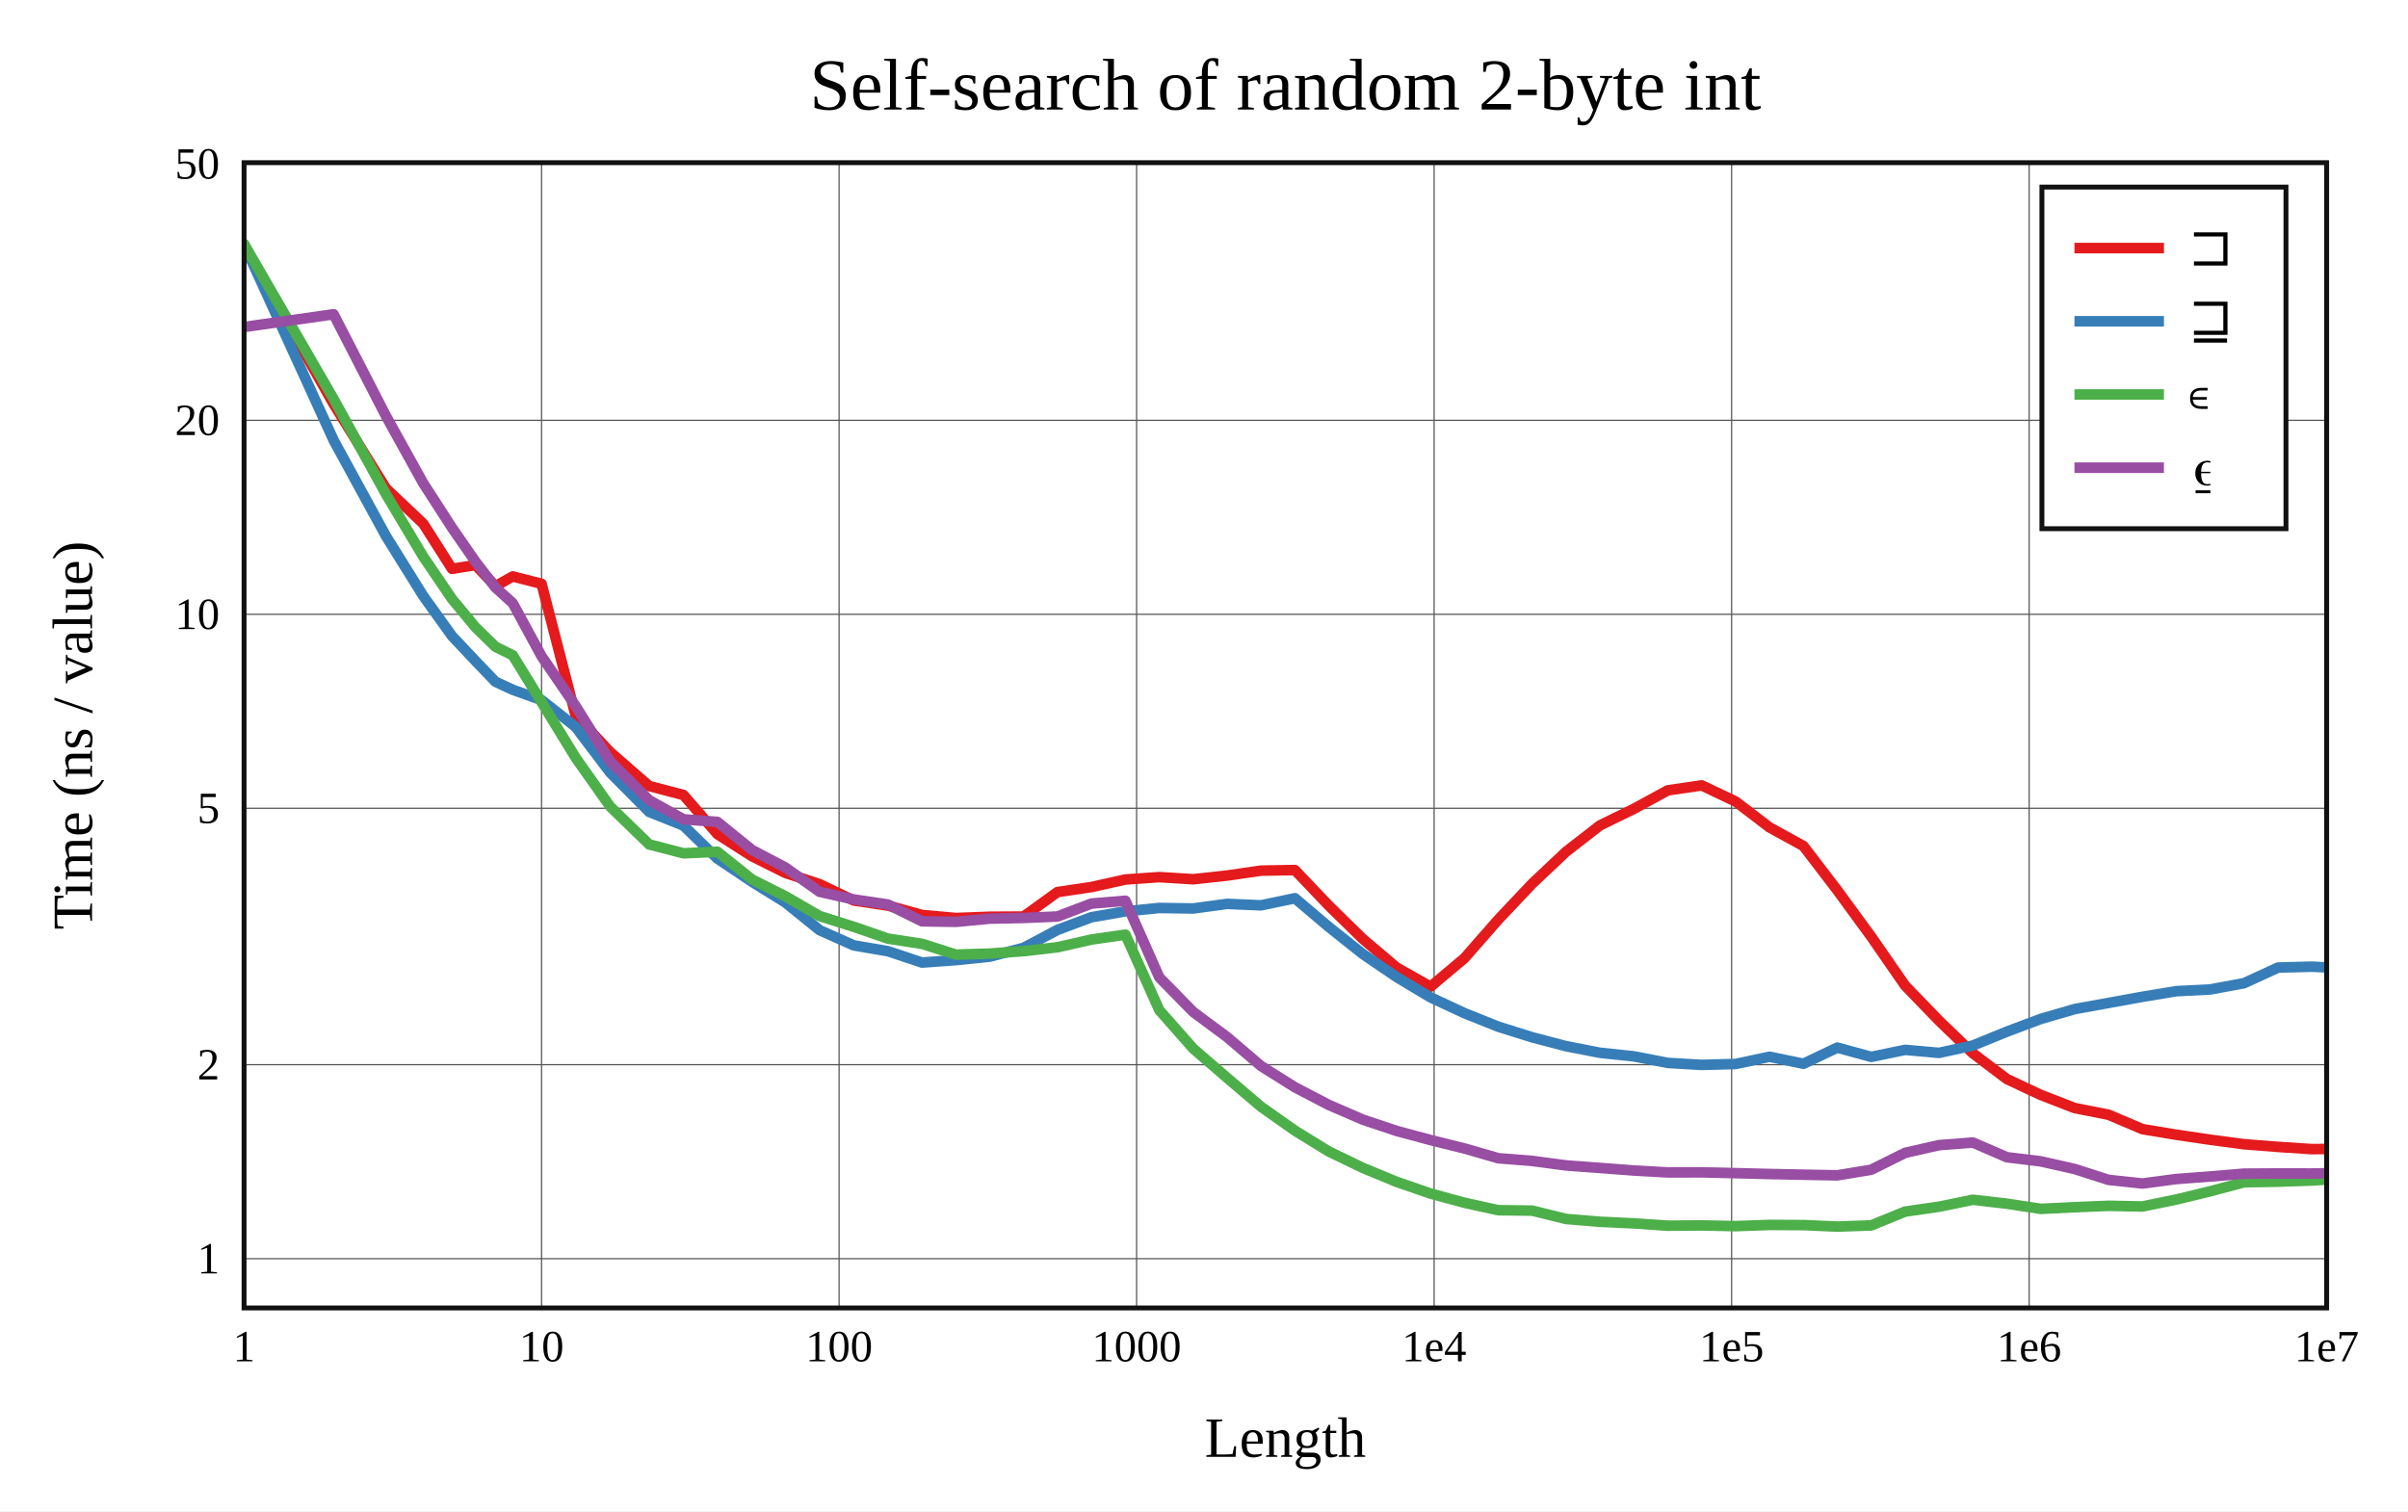
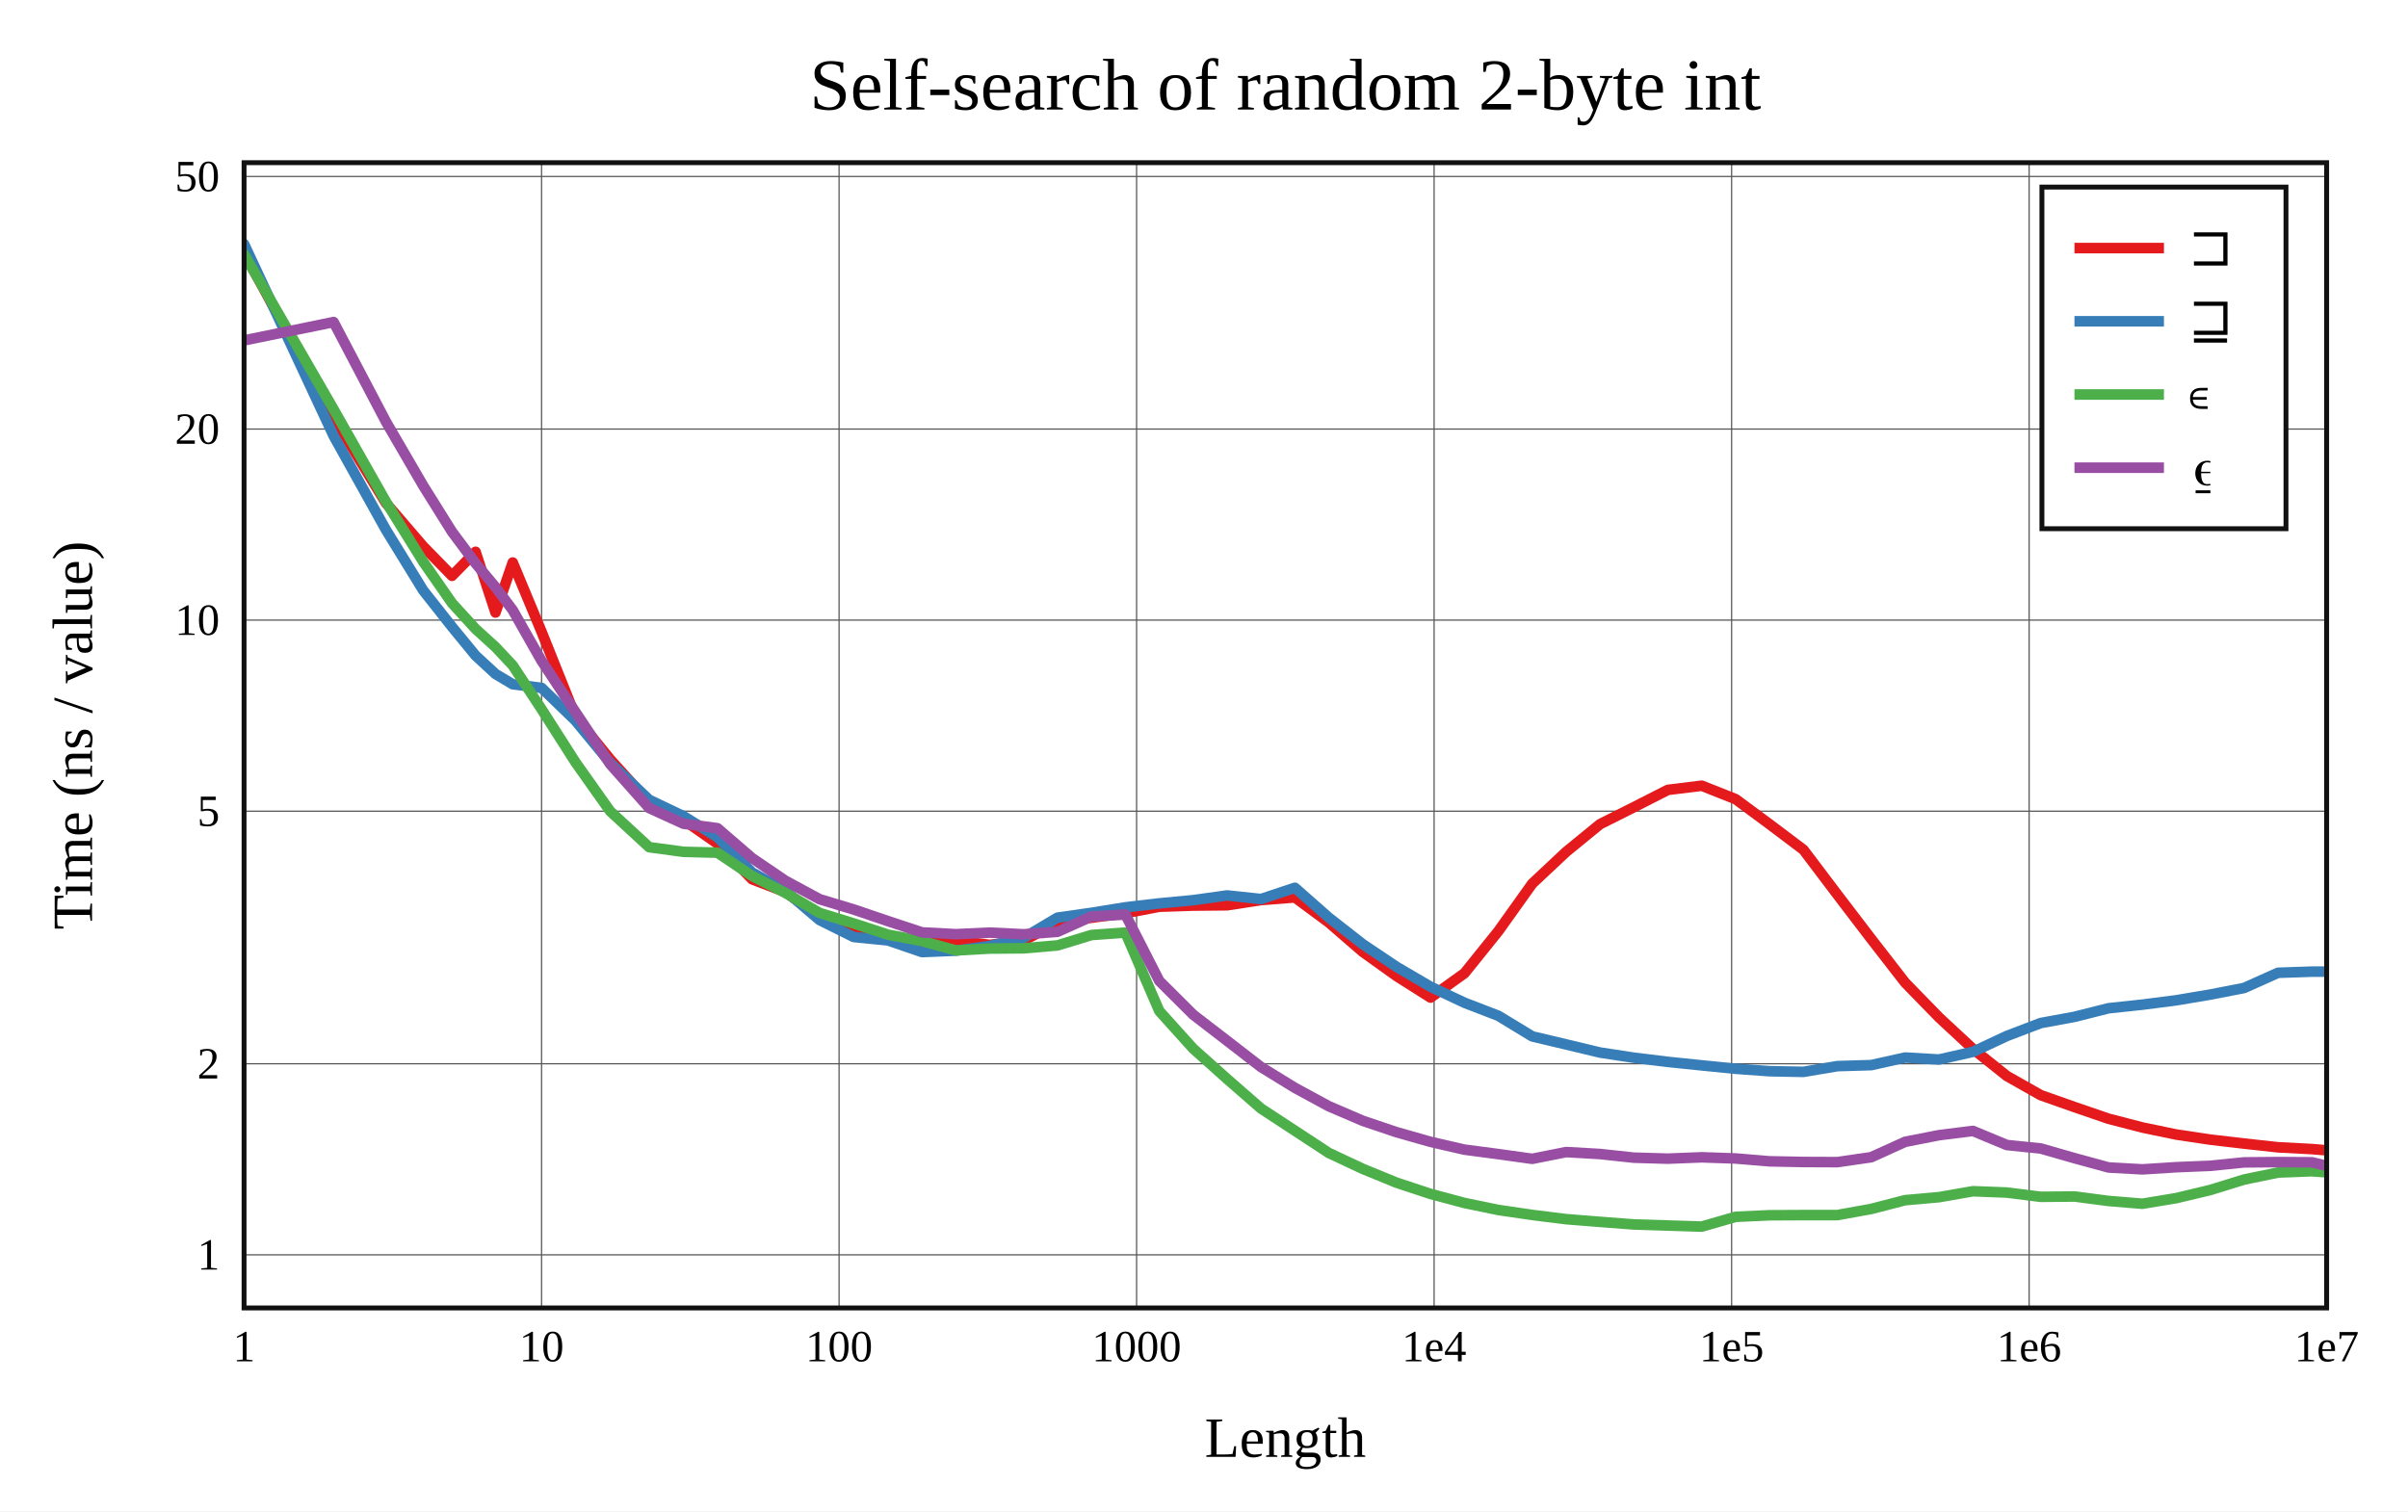
<svg xmlns="http://www.w3.org/2000/svg" viewBox="-60 -40 592 371.6" height="557.4" width="888">
  <g stroke-width="2.6" font-size="14px" text-anchor="middle">
    <defs>
      <clipPath id="clip">
        <rect x="0" y="0" width="512" height="281.6" />
      </clipPath>
    </defs>
    <rect fill="white" x="-60" y="-40" width="592" height="371.6" />
    <text dy="0.33em" font-size="18px" x="256" y="-19">Self-search of random 2-byte int</text>
    <text dy="0.33em" x="256" y="313.6">Length</text>
    <text dy="0.33em" transform="rotate(-90)" x="-140.8" y="-42">Time (ns / value)</text>
    <g stroke-width="0.3" stroke="#555">
      <path d="M73.143 0v281.6" />
      <path d="M146.286 0v281.6" />
      <path d="M219.429 0v281.6" />
      <path d="M292.571 0v281.6" />
      <path d="M365.714 0v281.6" />
      <path d="M438.857 0v281.6" />
-       <path d="M0 269.489h512" />
-       <path d="M0 221.792h512" />
-       <path d="M0 158.74h512" />
-       <path d="M0 111.043h512" />
-       <path d="M0 63.346h512" />
+       <path d="M0 268.542h512" />
+       <path d="M0 221.561h512" />
+       <path d="M0 159.457h512" />
+       <path d="M0 112.476h512" />
+       <path d="M0 65.496h512" />
+       <path d="M0 3.391h512" />
    </g>
    <g font-size="11px">
      <text dy="0.33em" x="0" y="291.1">1</text>
      <text dy="0.33em" x="73.143" y="291.1">10</text>
      <text dy="0.33em" x="146.286" y="291.1">100</text>
      <text dy="0.33em" x="219.429" y="291.1">1000</text>
      <text dy="0.33em" x="292.571" y="291.1">1e4</text>
      <text dy="0.33em" x="365.714" y="291.1">1e5</text>
      <text dy="0.33em" x="438.857" y="291.1">1e6</text>
      <text dy="0.33em" x="512" y="291.1">1e7</text>
      <g text-anchor="end">
-         <text dy="0.33em" x="-6" y="269.489">1</text>
-         <text dy="0.33em" x="-6" y="221.792">2</text>
-         <text dy="0.33em" x="-6" y="158.74">5</text>
-         <text dy="0.33em" x="-6" y="111.043">10</text>
-         <text dy="0.33em" x="-6" y="63.346">20</text>
-         <text dy="0.33em" x="-6" y="0.293">50</text>
+         <text dy="0.33em" x="-6" y="268.542">1</text>
+         <text dy="0.33em" x="-6" y="221.561">2</text>
+         <text dy="0.33em" x="-6" y="159.457">5</text>
+         <text dy="0.33em" x="-6" y="112.476">10</text>
+         <text dy="0.33em" x="-6" y="65.496">20</text>
+         <text dy="0.33em" x="-6" y="3.391">50</text>
      </g>
    </g>
    <g clip-path="url(#clip)" fill="none" stroke-linecap="round" stroke-linejoin="round">
-       <path stroke="#e41a1c" d="M0 20.468L22.018 59.324L34.898 80.098L44.036 88.733L51.125 99.862L56.916 98.944L61.813 104.129L66.055 101.731L73.143 103.547L81.477 135.796L89.999 144.921L99.601 153.272L108.041 155.481L116.375 165.1L124.897 170.547L133.087 174.63L141.495 177.401L149.886 181.419L158.307 182.668L166.675 184.979L175.009 185.726L183.333 185.414L191.644 185.369L199.973 179.346L208.325 178.111L216.676 176.255L225.008 175.673L233.35 176.191L241.684 175.288L250.012 174.076L258.349 173.931L266.687 182.682L275.026 190.844L283.357 197.905L291.692 202.609L300.029 195.603L308.363 186.09L316.697 177.267L325.031 169.412L333.365 162.94L341.699 158.871L350.034 154.327L358.368 153.114L366.702 157.082L375.036 163.445L383.37 168.018L391.705 178.913L400.039 190.317L408.373 202.352L416.707 210.973L425.041 219.001L433.375 225.314L441.71 229.22L450.044 232.454L458.378 234.092L466.712 237.635L475.046 239.017L483.38 240.247L491.714 241.352L500.049 242.004L508.383 242.551L516.717 242.467" />
-       <path stroke="#377eb8" d="M0 20.065L22.018 68.239L34.898 91.83L44.036 106.51L51.125 116.384L56.916 122.537L61.813 127.634L66.055 129.601L73.143 132.134L81.477 138.698L89.999 149.952L99.601 159.634L108.041 163.01L116.375 171.122L124.897 176.824L133.087 181.912L141.495 188.713L149.886 192.452L158.307 193.889L166.675 196.679L175.009 196.077L183.333 195.229L191.644 193.051L199.973 188.648L208.325 185.533L216.676 184.08L225.008 183.255L233.35 183.377L241.684 182.248L250.012 182.608L258.349 180.859L266.687 187.925L275.026 194.556L283.357 200.239L291.692 205.234L300.029 209.118L308.363 212.454L316.697 215.061L325.031 217.244L333.365 218.865L341.699 219.742L350.034 221.354L358.368 221.84L366.702 221.615L375.036 219.839L383.37 221.557L391.705 217.59L400.039 219.869L408.373 218.144L416.707 218.885L425.041 217.071L433.375 213.668L441.71 210.539L450.044 208.118L458.378 206.605L466.712 205.091L475.046 203.714L483.38 203.293L491.714 201.741L500.049 197.908L508.383 197.689L516.717 198.108" />
-       <path stroke="#4daf4a" d="M0 20L22.018 58.11L34.898 81.523L44.036 96.838L51.125 107.27L56.916 114.257L61.813 119.035L66.055 121.117L73.143 132.645L81.477 146.239L89.999 158.31L99.601 167.625L108.041 169.814L116.375 169.435L124.897 176.258L133.087 180.379L141.495 185.242L149.886 187.886L158.307 190.792L166.675 192.072L175.009 194.727L183.333 194.467L191.644 193.872L199.973 192.916L208.325 191.017L216.676 189.814L225.008 208.37L233.35 217.831L241.684 225.036L250.012 232.122L258.349 238.002L266.687 243.133L275.026 247.159L283.357 250.603L291.692 253.475L300.029 255.739L308.363 257.572L316.697 257.672L325.031 259.732L333.365 260.415L341.699 260.808L350.034 261.378L358.368 261.313L366.702 261.487L375.036 261.189L383.37 261.231L391.705 261.6L400.039 261.308L408.373 257.909L416.707 256.71L425.041 255.001L433.375 255.965L441.71 257.237L450.044 256.835L458.378 256.49L466.712 256.653L475.046 254.941L483.38 252.92L491.714 250.695L500.049 250.55L508.383 250.266L516.717 249.729" />
-       <path stroke="#984ea3" d="M0 40.408L22.018 37.276L34.898 62.302L44.036 78.784L51.125 89.766L56.916 98.131L61.813 104.463L66.055 108.303L73.143 121.354L81.477 133.54L89.999 147.178L99.601 156.75L108.041 161.458L116.375 162.1L124.897 169.002L133.087 173.309L141.495 179.277L149.886 181.158L158.307 182.405L166.675 186.533L175.009 186.664L183.333 185.88L191.644 185.704L199.973 185.355L208.325 182.175L216.676 181.484L225.008 200.313L233.35 208.819L241.684 215.004L250.012 222.107L258.349 227.342L266.687 231.684L275.026 235.293L283.357 238.081L291.692 240.322L300.029 242.391L308.363 244.795L316.697 245.455L325.031 246.561L333.365 247.18L341.699 247.809L350.034 248.278L358.368 248.261L366.702 248.457L375.036 248.671L383.37 248.84L391.705 249L400.039 247.616L408.373 243.469L416.707 241.571L425.041 240.935L433.375 244.543L441.71 245.558L450.044 247.435L458.378 250.113L466.712 251.003L475.046 249.904L483.38 249.28L491.714 248.583L500.049 248.536L508.383 248.548L516.717 248.404" />
+       <path stroke="#e41a1c" d="M0 22.104L22.018 62.597L34.898 83.702L44.036 94.337L51.125 101.585L56.916 95.678L61.813 110.608L66.055 98.314L73.143 115.343L81.477 136.171L89.999 146.707L99.601 157.272L108.041 161.593L116.375 167.432L124.897 176.195L133.087 179.328L141.495 185.367L149.886 188.19L158.307 190.307L166.675 192.038L175.009 191.317L183.333 192.333L191.644 191.302L199.973 186.794L208.325 185.652L216.676 184.54L225.008 182.946L233.35 182.67L241.684 182.588L250.012 181.312L258.349 180.654L266.687 186.824L275.026 194.045L283.357 200.01L291.692 205.286L300.029 199.309L308.363 188.955L316.697 177.274L325.031 169.456L333.365 162.646L341.699 158.465L350.034 154.221L358.368 153.195L366.702 156.498L375.036 162.658L383.37 168.942L391.705 179.962L400.039 190.874L408.373 201.615L416.707 210.17L425.041 217.913L433.375 224.565L441.71 229.282L450.044 232.222L458.378 235.082L466.712 237.236L475.046 238.969L483.38 240.213L491.714 241.19L500.049 242.101L508.383 242.54L516.717 243.239" />
+       <path stroke="#377eb8" d="M0 20L22.018 67.169L34.898 90.301L44.036 105.153L51.125 114.131L56.916 121.194L61.813 125.713L66.055 128.249L73.143 129.135L81.477 137.199L89.999 147.539L99.601 156.665L108.041 160.689L116.375 165.859L124.897 174.517L133.087 179.047L141.495 186.223L149.886 190.395L158.307 191.228L166.675 194.096L175.009 193.755L183.333 192.596L191.644 190.593L199.973 185.639L208.325 184.448L216.676 183.098L225.008 182.126L233.35 181.338L241.684 180.175L250.012 181.059L258.349 178.29L266.687 185.628L275.026 192.152L283.357 197.745L291.692 202.623L300.029 206.553L308.363 209.763L316.697 214.832L325.031 216.807L333.365 218.805L341.699 220.077L350.034 221.099L358.368 221.958L366.702 222.789L375.036 223.393L383.37 223.554L391.705 222.146L400.039 221.893L408.373 220.036L416.707 220.52L425.041 218.629L433.375 214.733L441.71 211.548L450.044 210.016L458.378 207.913L466.712 207.024L475.046 205.953L483.38 204.549L491.714 202.927L500.049 199.192L508.383 198.909L516.717 198.892" />
+       <path stroke="#4daf4a" d="M0 22.518L22.018 60.654L34.898 83.398L44.036 98.107L51.125 108.298L56.916 114.633L61.813 119.088L66.055 123.618L73.143 134.383L81.477 147.423L89.999 159.457L99.601 168.308L108.041 169.452L116.375 169.657L124.897 175.391L133.087 179.55L141.495 184.483L149.886 187.063L158.307 189.815L166.675 191.389L175.009 193.693L183.333 193.236L191.644 193.173L199.973 192.463L208.325 189.909L216.676 189.309L225.008 208.594L233.35 217.848L241.684 225.296L250.012 232.562L258.349 238.022L266.687 243.493L275.026 247.404L283.357 250.81L291.692 253.562L300.029 255.791L308.363 257.511L316.697 258.734L325.031 259.775L333.365 260.438L341.699 261.073L350.034 261.336L358.368 261.6L366.702 259.196L375.036 258.812L383.37 258.771L391.705 258.767L400.039 257.26L408.373 255.105L416.707 254.366L425.041 252.906L433.375 253.226L441.71 254.279L450.044 254.202L458.378 255.298L466.712 255.979L475.046 254.597L483.38 252.607L491.714 250.03L500.049 248.308L508.383 247.985L516.717 248.628" />
+       <path stroke="#984ea3" d="M0 43.703L22.018 39.191L34.898 63.71L44.036 79.411L51.125 90.75L56.916 98.513L61.813 104.36L66.055 110.025L73.143 122.491L81.477 135.074L89.999 147.877L99.601 158.687L108.041 162.547L116.375 163.639L124.897 170.994L133.087 176.561L141.495 181.1L149.886 183.629L158.307 186.488L166.675 189.258L175.009 189.7L183.333 189.313L191.644 189.724L199.973 189.119L208.325 185.353L216.676 184.873L225.008 201.195L233.35 209.5L241.684 215.913L250.012 222.36L258.349 227.484L266.687 232.008L275.026 235.584L283.357 238.393L291.692 240.763L300.029 242.677L308.363 243.775L316.697 244.936L325.031 243.275L333.365 243.755L341.699 244.655L350.034 244.893L358.368 244.564L366.702 244.85L375.036 245.548L383.37 245.714L391.705 245.748L400.039 244.539L408.373 240.759L416.707 239.12L425.041 238.078L433.375 241.543L441.71 242.394L450.044 244.784L458.378 247.062L466.712 247.527L475.046 246.996L483.38 246.655L491.714 245.813L500.049 245.739L508.383 245.79L516.717 247.766" />
    </g>
    <rect stroke-width="1.2" stroke="#111" fill="none" x="0" y="0" width="512" height="281.6" />
    <g transform="translate(442,6)" text-anchor="start" font-size="13px">
      <rect stroke-width="1.2" stroke="#111" fill="white" x="0" y="0" width="60" height="84" />
      <path stroke="#e41a1c" d="M8 15h22" />
      <path stroke="#377eb8" d="M8 33h22" />
      <path stroke="#4daf4a" d="M8 51h22" />
      <path stroke="#984ea3" d="M8 69h22" />
      <text dy="0.33em" x="36" y="15">⊐</text>
      <text dy="0.33em" x="36" y="33">⊒</text>
      <text dy="0.33em" x="36" y="51">∊</text>
      <text dy="0.33em" x="36" y="69">⍷</text>
    </g>
  </g>
</svg>
